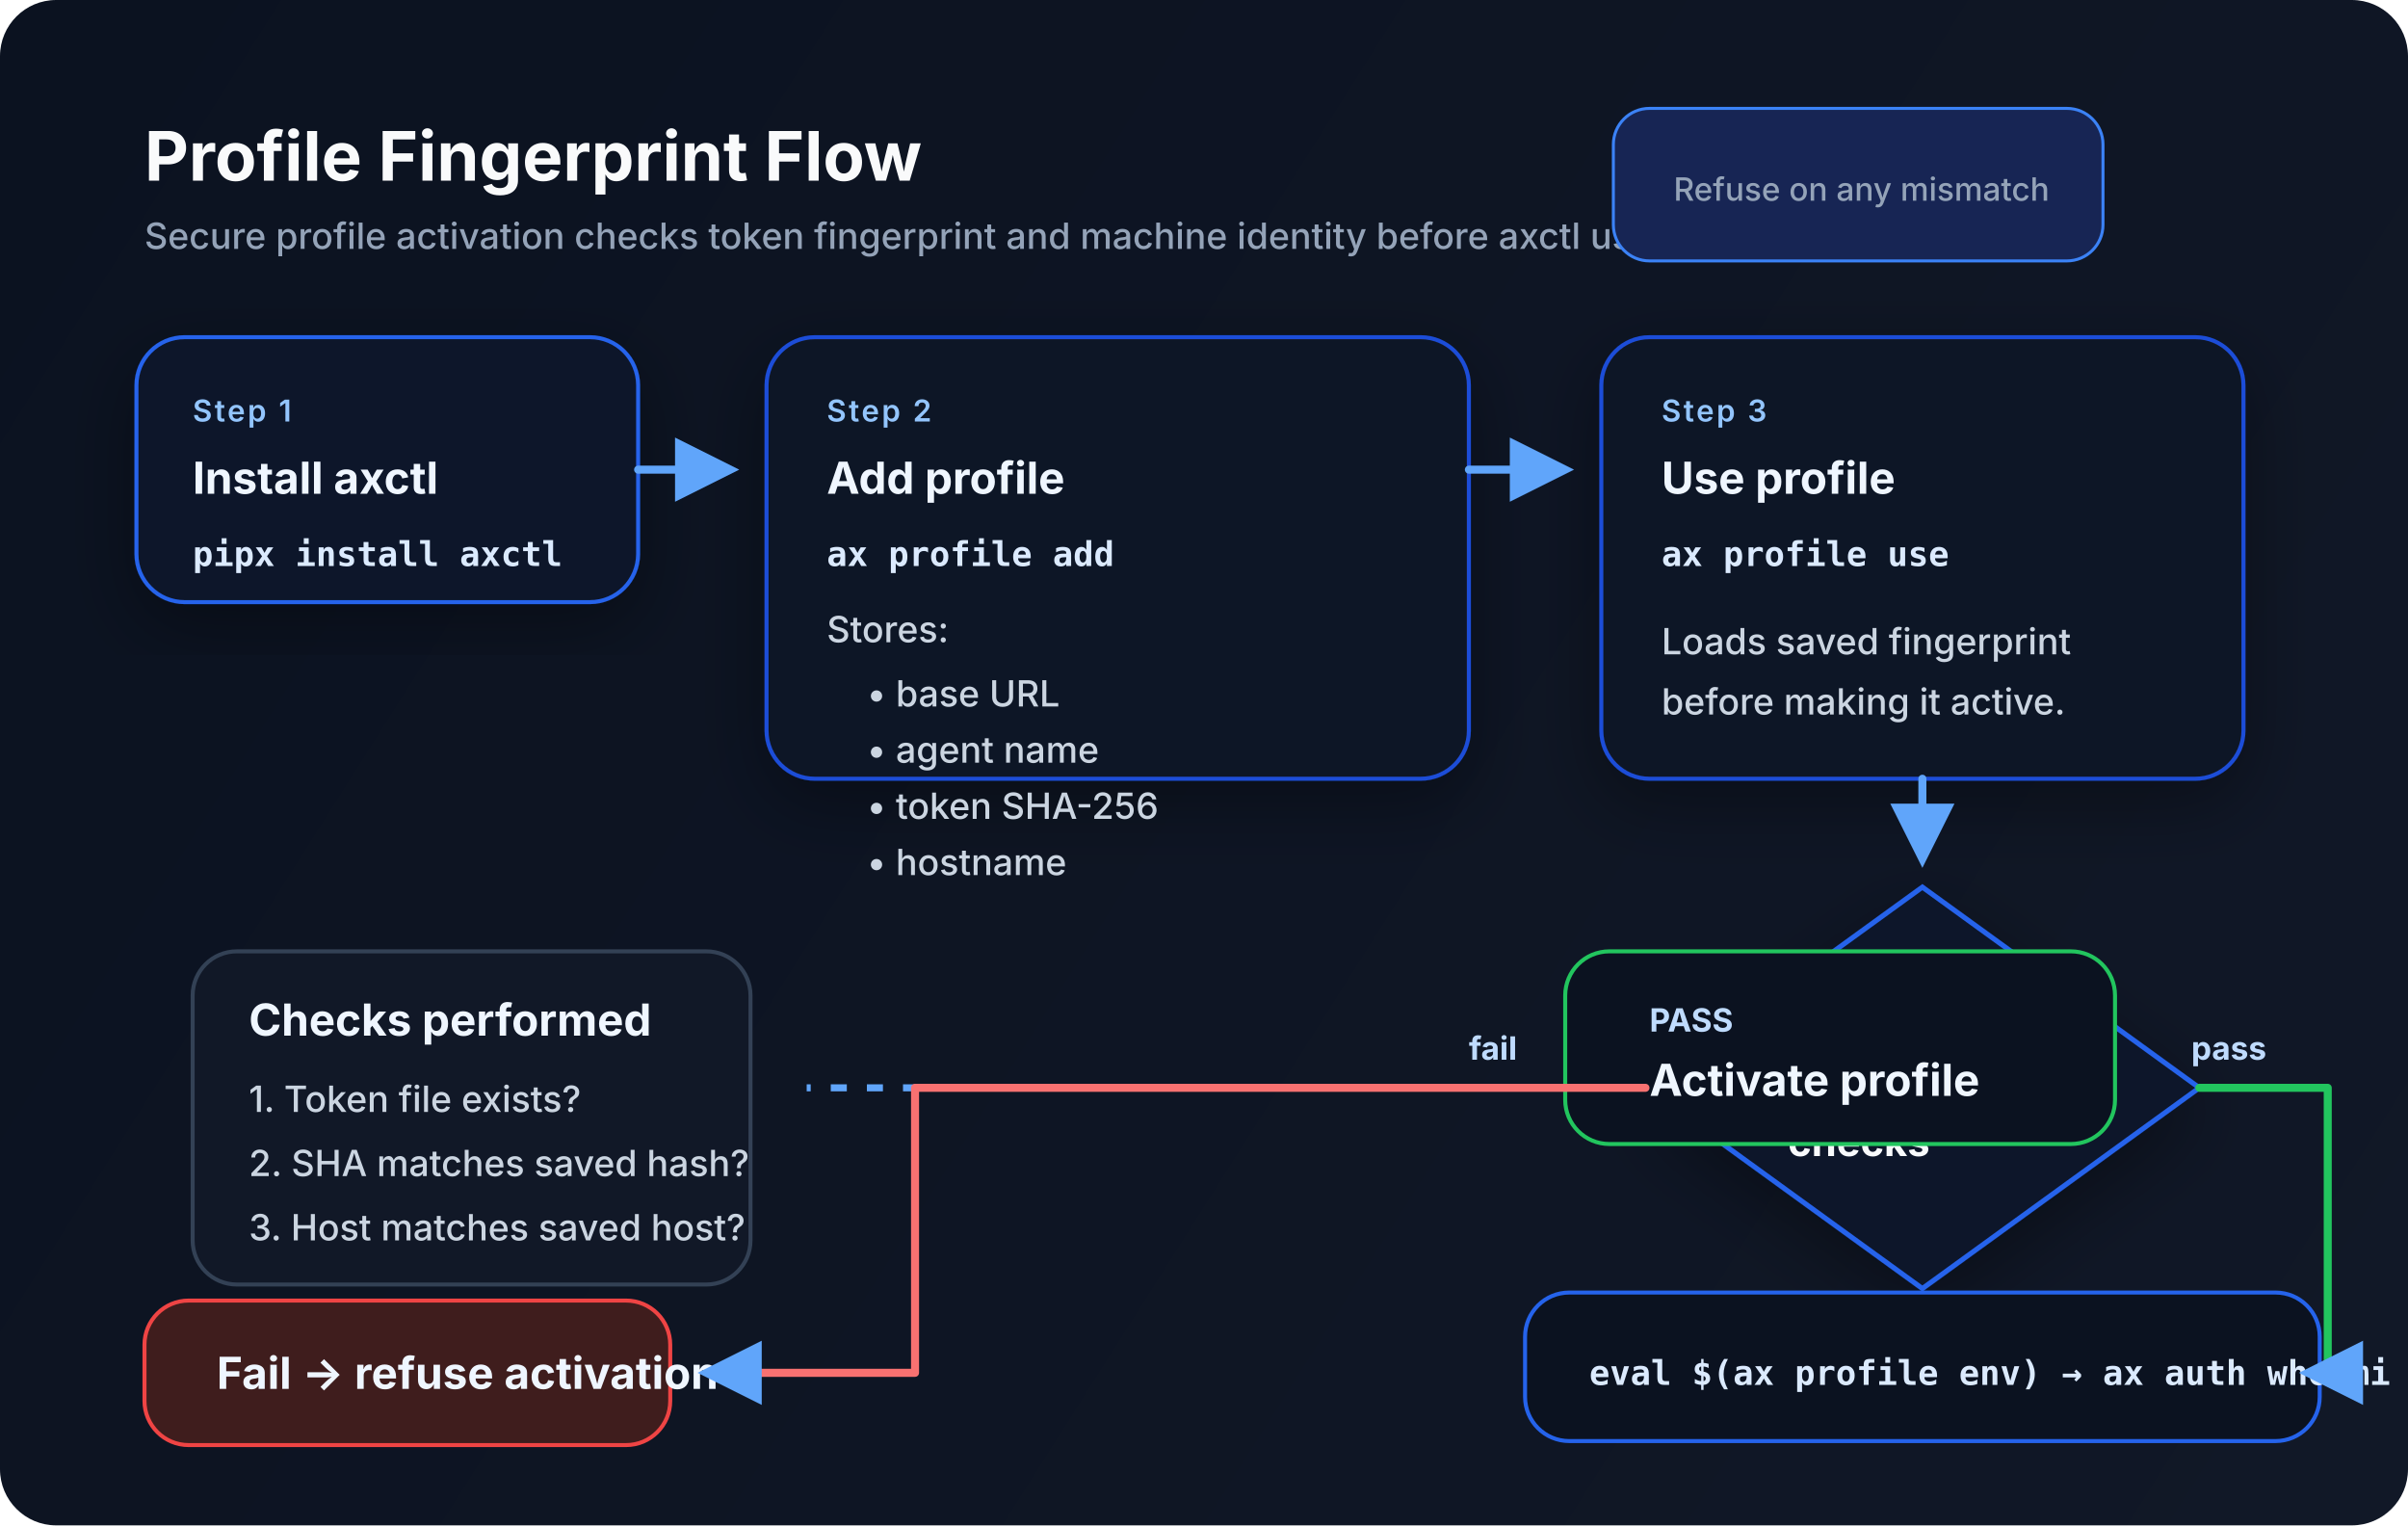
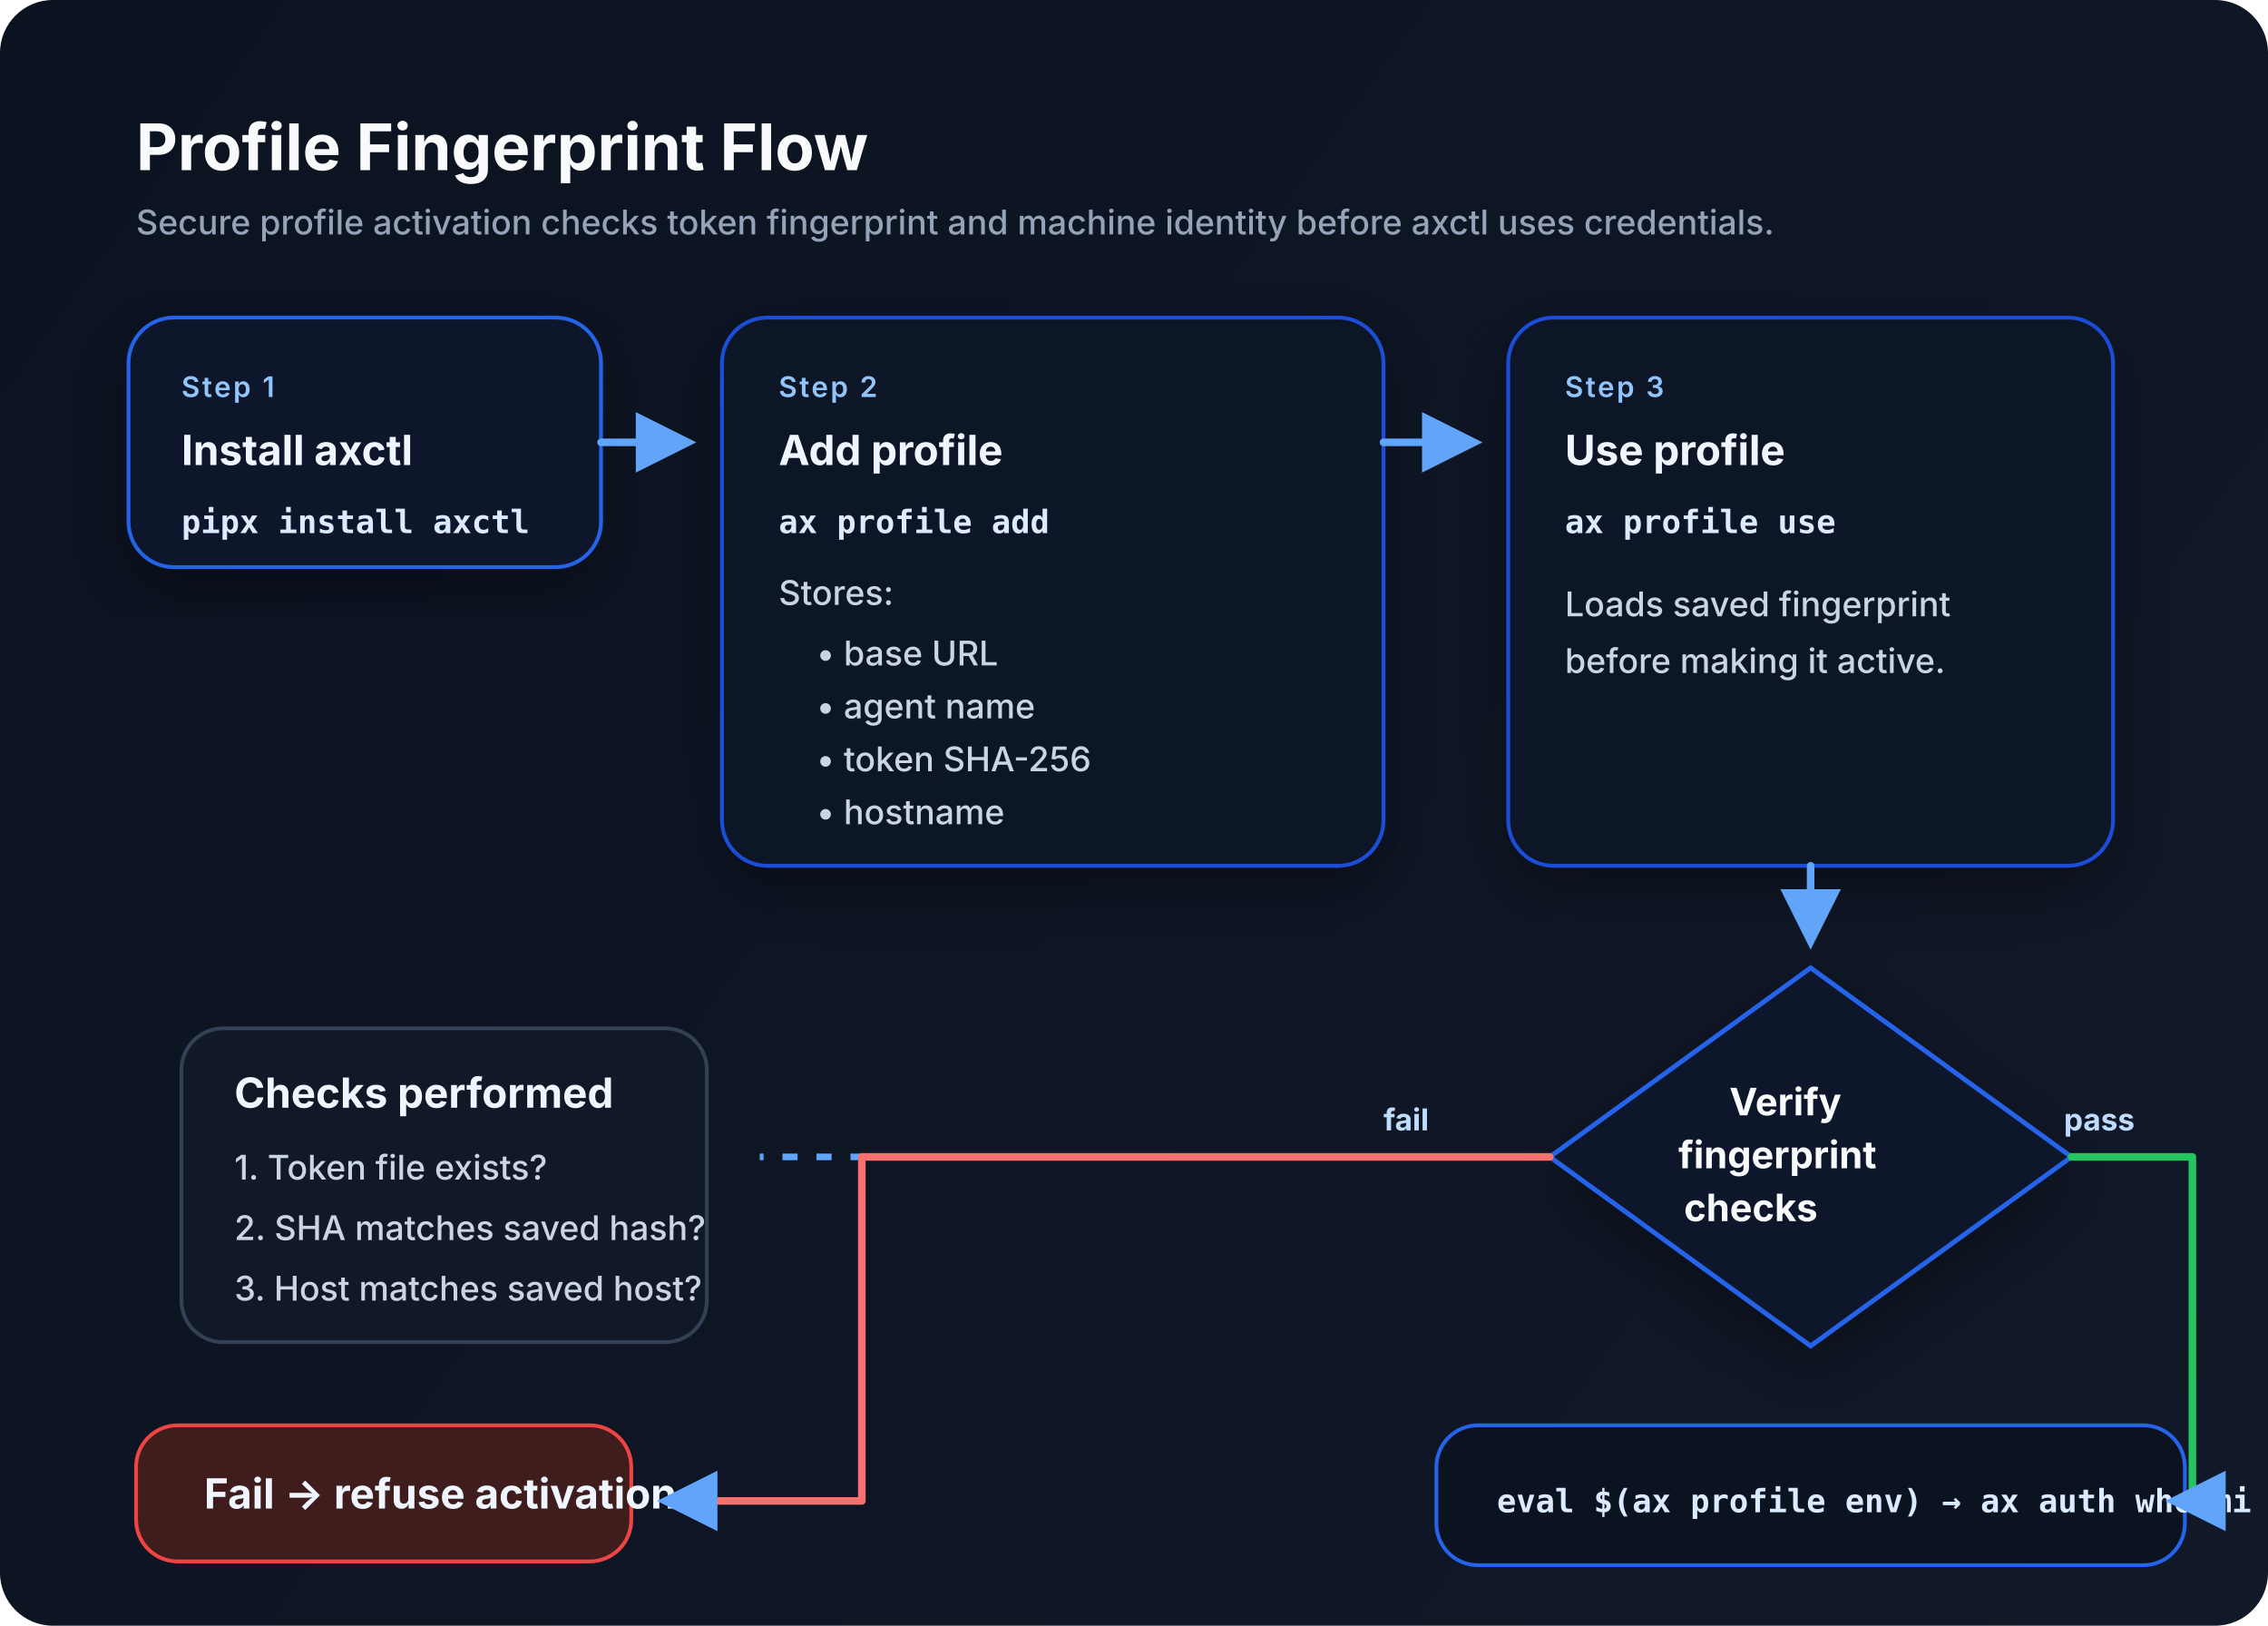
- <svg xmlns="http://www.w3.org/2000/svg" width="1200" height="760" viewBox="0 0 1200 760" fill="none" role="img" aria-labelledby="title desc">
+ <svg xmlns="http://www.w3.org/2000/svg" width="1200" height="860" viewBox="0 0 1200 860" fill="none" role="img" aria-labelledby="title desc">
  <defs>
-     <linearGradient id="panel" x1="0" y1="0" x2="1200" y2="760" gradientUnits="userSpaceOnUse">
+     <linearGradient id="panel" x1="0" y1="0" x2="1200" y2="860" gradientUnits="userSpaceOnUse">
      <stop stop-color="#0B1220" />
      <stop offset="1" stop-color="#111827" />
    </linearGradient>
    <filter id="shadow" x="-20%" y="-20%" width="140%" height="140%">
      <feDropShadow dx="0" dy="12" stdDeviation="18" flood-color="#000000" flood-opacity="0.35" />
    </filter>
    <marker id="arrow" viewBox="0 0 10 10" refX="8" refY="5" markerWidth="8" markerHeight="8" orient="auto-start-reverse">
      <path d="M0 0L10 5L0 10V0Z" fill="#60A5FA" />
    </marker>
    <style>
      .title{fill:#F9FAFB;font:700 34px 'Inter', 'Segoe UI', sans-serif}
      .subtitle{fill:#94A3B8;font:500 18px 'Inter', 'Segoe UI', sans-serif}
      .boxTitle{fill:#EFF6FF;font:700 22px 'Inter', 'Segoe UI', sans-serif}
      .boxText{fill:#CBD5E1;font:500 18px 'Inter', 'Segoe UI', sans-serif}
      .small{fill:#93C5FD;font:600 15px 'Inter', 'Segoe UI', sans-serif;letter-spacing:0.08em;text-transform:uppercase}
      .decision{fill:#F8FAFC;font:700 20px 'Inter', 'Segoe UI', sans-serif}
      .label{fill:#BFDBFE;font:700 16px 'Inter', 'Segoe UI', sans-serif}
      .muted{fill:#94A3B8;font:500 16px 'Inter', 'Segoe UI', sans-serif}
      .mono{fill:#DBEAFE;font:600 17px 'JetBrains Mono', 'SFMono-Regular', monospace}
    </style>
  </defs>
-   <rect width="1200" height="760" rx="28" fill="url(#panel)" />
+   <rect width="1200" height="860" rx="28" fill="url(#panel)" />
  <text x="72" y="90" class="title">Profile Fingerprint Flow</text>
  <text x="72" y="124" class="subtitle">Secure profile activation checks token fingerprint and machine identity before axctl uses credentials.</text>
  <rect x="68" y="168" width="250" height="132" rx="24" fill="#0F172A" stroke="#2563EB" stroke-width="2" filter="url(#shadow)" />
  <text x="96" y="210" class="small">Step 1</text>
  <text x="96" y="246" class="boxTitle">Install axctl</text>
  <text x="96" y="282" class="mono">pipx install axctl</text>
-   <rect x="382" y="168" width="350" height="220" rx="24" fill="#111827" stroke="#1D4ED8" stroke-width="2" filter="url(#shadow)" />
+   <rect x="382" y="168" width="350" height="290" rx="24" fill="#111827" stroke="#1D4ED8" stroke-width="2" filter="url(#shadow)" />
  <text x="412" y="210" class="small">Step 2</text>
  <text x="412" y="246" class="boxTitle">Add profile</text>
  <text x="412" y="282" class="mono">ax profile add</text>
  <text x="412" y="320" class="boxText">Stores:</text>
  <text x="432" y="352" class="boxText">• base URL</text>
  <text x="432" y="380" class="boxText">• agent name</text>
  <text x="432" y="408" class="boxText">• token SHA-256</text>
  <text x="432" y="436" class="boxText">• hostname</text>
-   <rect x="798" y="168" width="320" height="220" rx="24" fill="#111827" stroke="#1D4ED8" stroke-width="2" filter="url(#shadow)" />
+   <rect x="798" y="168" width="320" height="290" rx="24" fill="#111827" stroke="#1D4ED8" stroke-width="2" filter="url(#shadow)" />
  <text x="828" y="210" class="small">Step 3</text>
  <text x="828" y="246" class="boxTitle">Use profile</text>
  <text x="828" y="282" class="mono">ax profile use</text>
  <text x="828" y="326" class="boxText">Loads saved fingerprint</text>
  <text x="828" y="356" class="boxText">before making it active.</text>
  <path d="M318 234H362" stroke="#60A5FA" stroke-width="4" stroke-linecap="round" marker-end="url(#arrow)" />
  <path d="M732 234H778" stroke="#60A5FA" stroke-width="4" stroke-linecap="round" marker-end="url(#arrow)" />
  <g filter="url(#shadow)">
-     <path d="M958 442L1096 542L958 642L820 542L958 442Z" fill="#0F172A" stroke="#2563EB" stroke-width="2.5" />
+     <path d="M958 512L1096 612L958 712L820 612L958 512Z" fill="#0F172A" stroke="#2563EB" stroke-width="2.5" />
  </g>
-   <text x="915" y="520" class="decision">Verify</text>
-   <text x="888" y="548" class="decision">fingerprint</text>
-   <text x="891" y="576" class="decision">checks</text>
-   <path d="M958 388V426" stroke="#60A5FA" stroke-width="4" stroke-linecap="round" marker-end="url(#arrow)" />
-   <rect x="96" y="474" width="278" height="166" rx="22" fill="#111827" stroke="#334155" stroke-width="2" />
-   <text x="124" y="516" class="boxTitle">Checks performed</text>
-   <text x="124" y="554" class="boxText">1. Token file exists?</text>
-   <text x="124" y="586" class="boxText">2. SHA matches saved hash?</text>
-   <text x="124" y="618" class="boxText">3. Host matches saved host?</text>
-   <path d="M818 542H402" stroke="#60A5FA" stroke-width="3.5" stroke-dasharray="8 10" />
-   <rect x="804" y="54" width="244" height="76" rx="18" fill="#172554" stroke="#3B82F6" stroke-width="1.5" />
-   <text x="834" y="100" class="muted">Refuse on any mismatch</text>
-   <rect x="760" y="644" width="396" height="74" rx="22" fill="#0B1220" stroke="#2563EB" stroke-width="2" />
-   <text x="792" y="690" class="mono">eval $(ax profile env)  →  ax auth whoami</text>
-   <rect x="72" y="648" width="262" height="72" rx="22" fill="#3F1D1D" stroke="#EF4444" stroke-width="2" />
-   <text x="108" y="692" class="boxTitle">Fail → refuse activation</text>
-   <rect x="780" y="474" width="274" height="96" rx="22" fill="#0B1220" stroke="#22C55E" stroke-width="2" />
-   <text x="822" y="514" class="label">PASS</text>
-   <text x="822" y="546" class="boxTitle">Activate profile</text>
-   <path d="M1096 542H1160V684H1152" stroke="#22C55E" stroke-width="4" stroke-linecap="round" stroke-linejoin="round" marker-end="url(#arrow)" />
-   <path d="M820 542H456V684H354" stroke="#F87171" stroke-width="4" stroke-linecap="round" stroke-linejoin="round" marker-end="url(#arrow)" />
-   <text x="1092" y="528" class="label">pass</text>
-   <text x="732" y="528" class="label">fail</text>
+   <text x="915" y="590" class="decision">Verify</text>
+   <text x="888" y="618" class="decision">fingerprint</text>
+   <text x="891" y="646" class="decision">checks</text>
+   <path d="M958 458V496" stroke="#60A5FA" stroke-width="4" stroke-linecap="round" marker-end="url(#arrow)" />
+   <rect x="96" y="544" width="278" height="166" rx="22" fill="#111827" stroke="#334155" stroke-width="2" />
+   <text x="124" y="586" class="boxTitle">Checks performed</text>
+   <text x="124" y="624" class="boxText">1. Token file exists?</text>
+   <text x="124" y="656" class="boxText">2. SHA matches saved hash?</text>
+   <text x="124" y="688" class="boxText">3. Host matches saved host?</text>
+   <path d="M818 612H402" stroke="#60A5FA" stroke-width="3.5" stroke-dasharray="8 10" />
+   <rect x="760" y="754" width="396" height="74" rx="22" fill="#0B1220" stroke="#2563EB" stroke-width="2" />
+   <text x="792" y="800" class="mono">eval $(ax profile env)  →  ax auth whoami</text>
+   <rect x="72" y="754" width="262" height="72" rx="22" fill="#3F1D1D" stroke="#EF4444" stroke-width="2" />
+   <text x="108" y="798" class="boxTitle">Fail → refuse activation</text>
+   <path d="M1096 612H1160V794H1152" stroke="#22C55E" stroke-width="4" stroke-linecap="round" stroke-linejoin="round" marker-end="url(#arrow)" />
+   <path d="M820 612H456V794H354" stroke="#F87171" stroke-width="4" stroke-linecap="round" stroke-linejoin="round" marker-end="url(#arrow)" />
+   <text x="1092" y="598" class="label">pass</text>
+   <text x="732" y="598" class="label">fail</text>
</svg>
